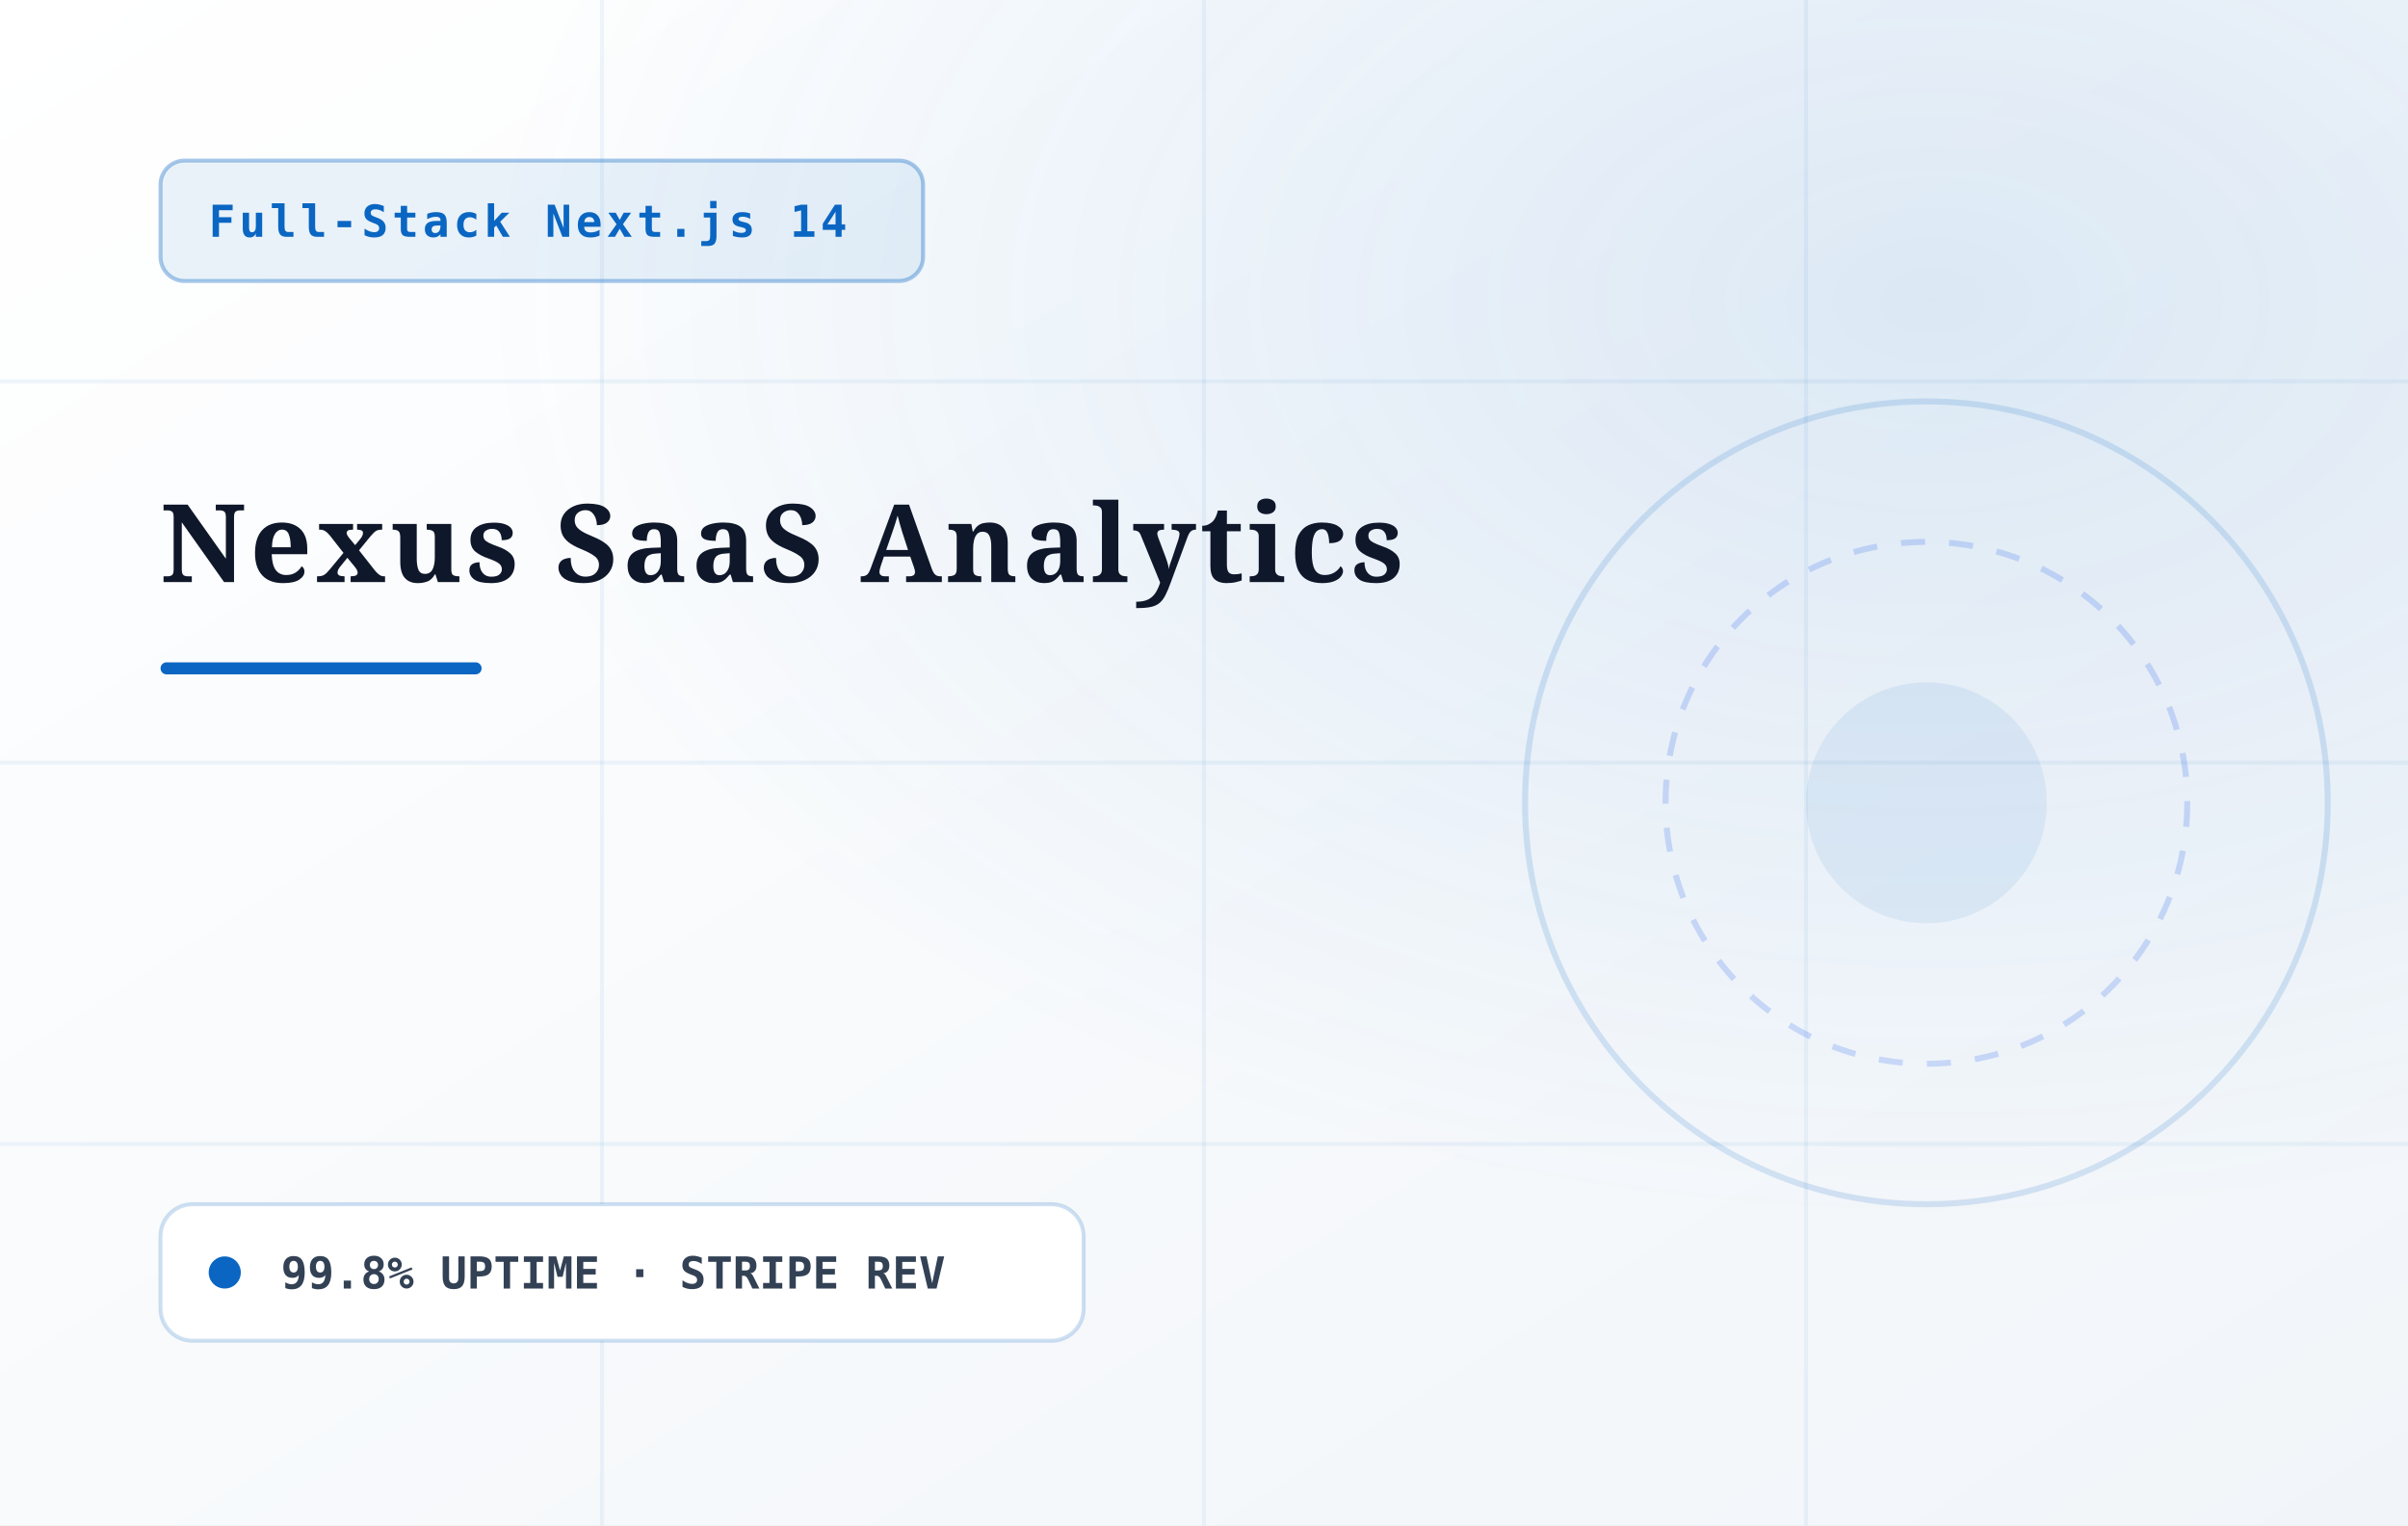
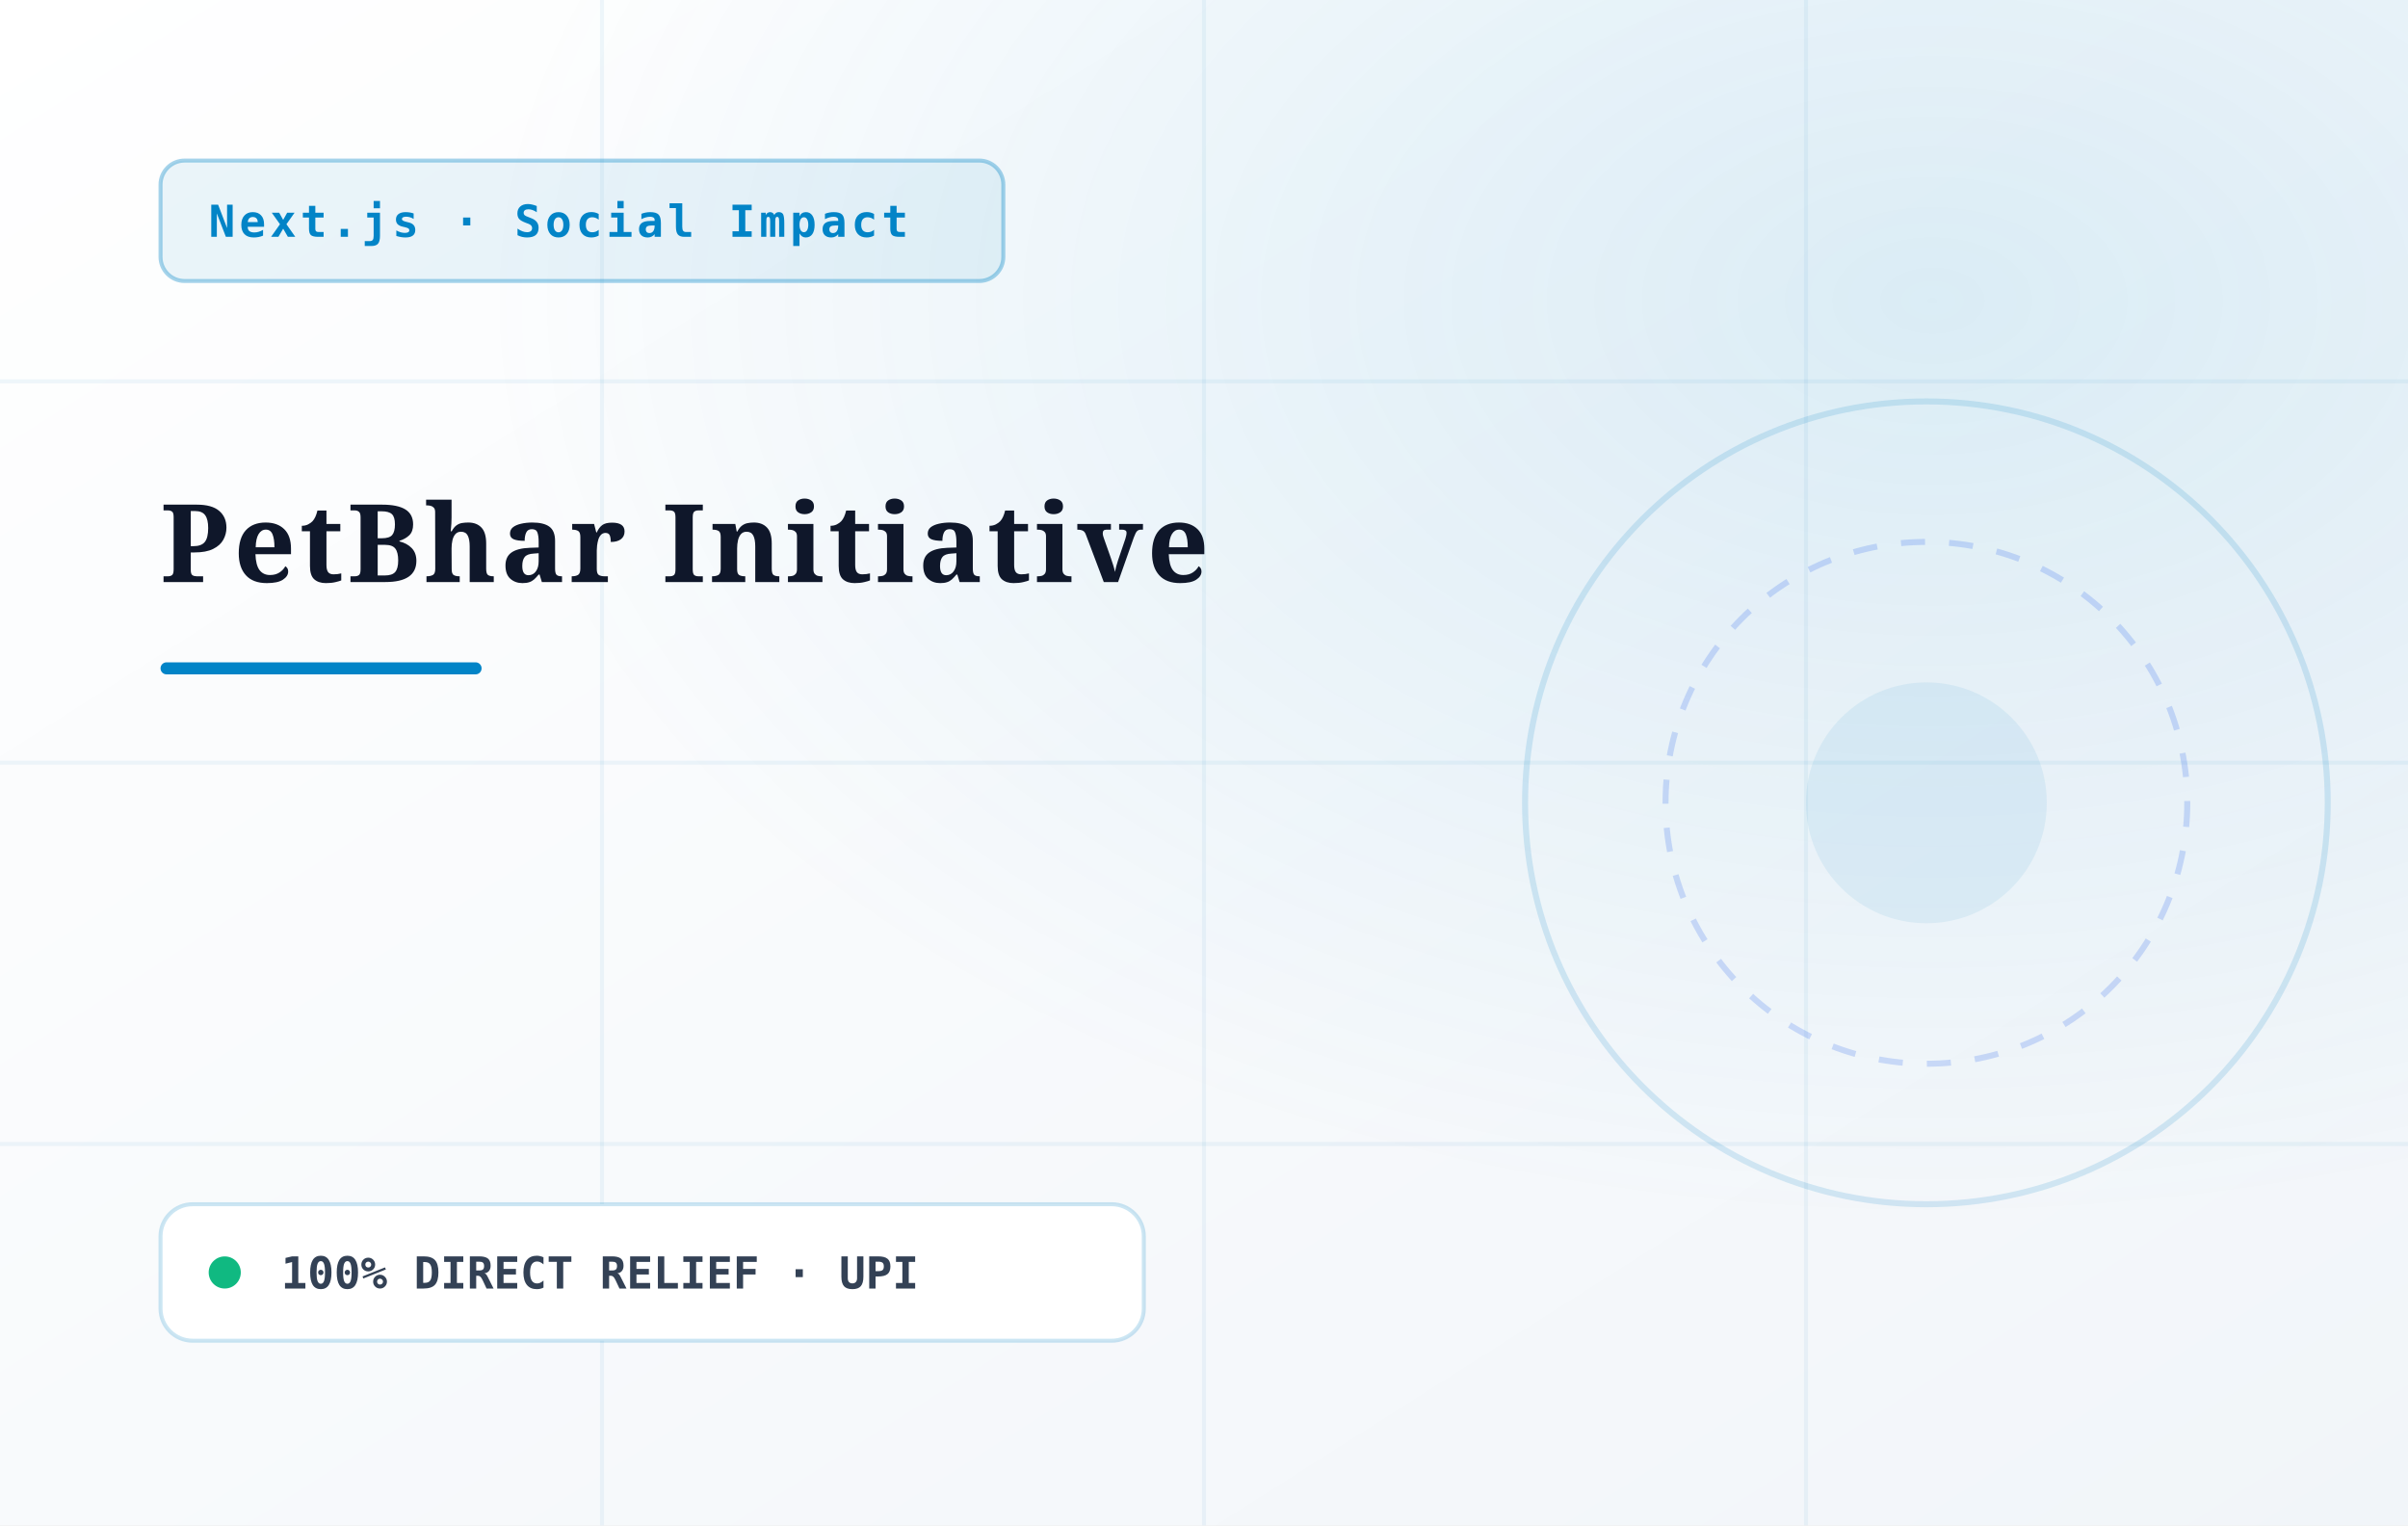
<svg xmlns="http://www.w3.org/2000/svg" viewBox="0 0 600 380" width="600" height="380">
  <defs>
    <linearGradient id="bg_project1.svg" x1="0%" y1="0%" x2="100%" y2="100%">
      <stop offset="0%" stop-color="#FFFFFF" />
      <stop offset="100%" stop-color="#F1F5F9" />
    </linearGradient>
    <radialGradient id="glow_project1.svg" cx="80%" cy="20%" r="60%">
-       <stop offset="0%" stop-color="#0A66C2" stop-opacity="0.12" />
-       <stop offset="100%" stop-color="#0A66C2" stop-opacity="0" />
+       <stop offset="0%" stop-color="#0284C7" stop-opacity="0.12" />
+       <stop offset="100%" stop-color="#0284C7" stop-opacity="0" />
    </radialGradient>
  </defs>
  <rect width="600" height="380" fill="url(#bg_project1.svg)" />
  <rect width="600" height="380" fill="url(#glow_project1.svg)" />
-   <g stroke="rgba(10,102,194,0.06)" stroke-width="1">
+   <g stroke="rgba(2,132,199,0.06)" stroke-width="1">
    <line x1="0" y1="95" x2="600" y2="95" />
    <line x1="0" y1="190" x2="600" y2="190" />
    <line x1="0" y1="285" x2="600" y2="285" />
    <line x1="150" y1="0" x2="150" y2="380" />
    <line x1="300" y1="0" x2="300" y2="380" />
    <line x1="450" y1="0" x2="450" y2="380" />
  </g>
-   <rect x="40" y="40" width="190" height="30" rx="6" fill="rgba(10,102,194,0.08)" stroke="#0A66C2" stroke-opacity="0.35" />
-   <text x="52" y="59" fill="#0A66C2" font-family="monospace" font-size="11" font-weight="700" letter-spacing="1">Full-Stack Next.js 14</text>
-   <text x="40" y="145" fill="#0F172A" font-family="'Cinzel', serif, sans-serif" font-size="27" font-weight="700" letter-spacing="1">Nexus SaaS Analytics</text>
-   <rect x="40" y="165" width="80" height="3" rx="1.5" fill="#0A66C2" />
-   <rect x="40" y="300" width="230" height="34" rx="8" fill="#FFFFFF" stroke="rgba(10,102,194,0.2)" />
-   <circle cx="56" cy="317" r="4" fill="#0A66C2" />
-   <text x="70" y="321" fill="#334155" font-family="monospace" font-size="11" font-weight="600">99.8% UPTIME · STRIPE REV</text>
-   <circle cx="480" cy="200" r="100" fill="none" stroke="#0A66C2" stroke-opacity="0.15" stroke-width="1.5" />
+   <rect x="40" y="40" width="210" height="30" rx="6" fill="rgba(2,132,199,0.08)" stroke="#0284C7" stroke-opacity="0.35" />
+   <text x="52" y="59" fill="#0284C7" font-family="monospace" font-size="11" font-weight="700" letter-spacing="1">Next.js · Social Impact</text>
+   <text x="40" y="145" fill="#0F172A" font-family="'Cinzel', serif, sans-serif" font-size="27" font-weight="700" letter-spacing="1">PetBhar Initiative</text>
+   <rect x="40" y="165" width="80" height="3" rx="1.5" fill="#0284C7" />
+   <rect x="40" y="300" width="245" height="34" rx="8" fill="#FFFFFF" stroke="rgba(2,132,199,0.2)" />
+   <circle cx="56" cy="317" r="4" fill="#10B981" />
+   <text x="70" y="321" fill="#334155" font-family="monospace" font-size="11" font-weight="600">100% DIRECT RELIEF · UPI</text>
+   <circle cx="480" cy="200" r="100" fill="none" stroke="#0284C7" stroke-opacity="0.15" stroke-width="1.5" />
  <circle cx="480" cy="200" r="65" fill="none" stroke="#2563EB" stroke-opacity="0.2" stroke-width="1.5" stroke-dasharray="6,6" />
-   <circle cx="480" cy="200" r="30" fill="#0A66C2" fill-opacity="0.08" />
+   <circle cx="480" cy="200" r="30" fill="#0284C7" fill-opacity="0.08" />
</svg>
